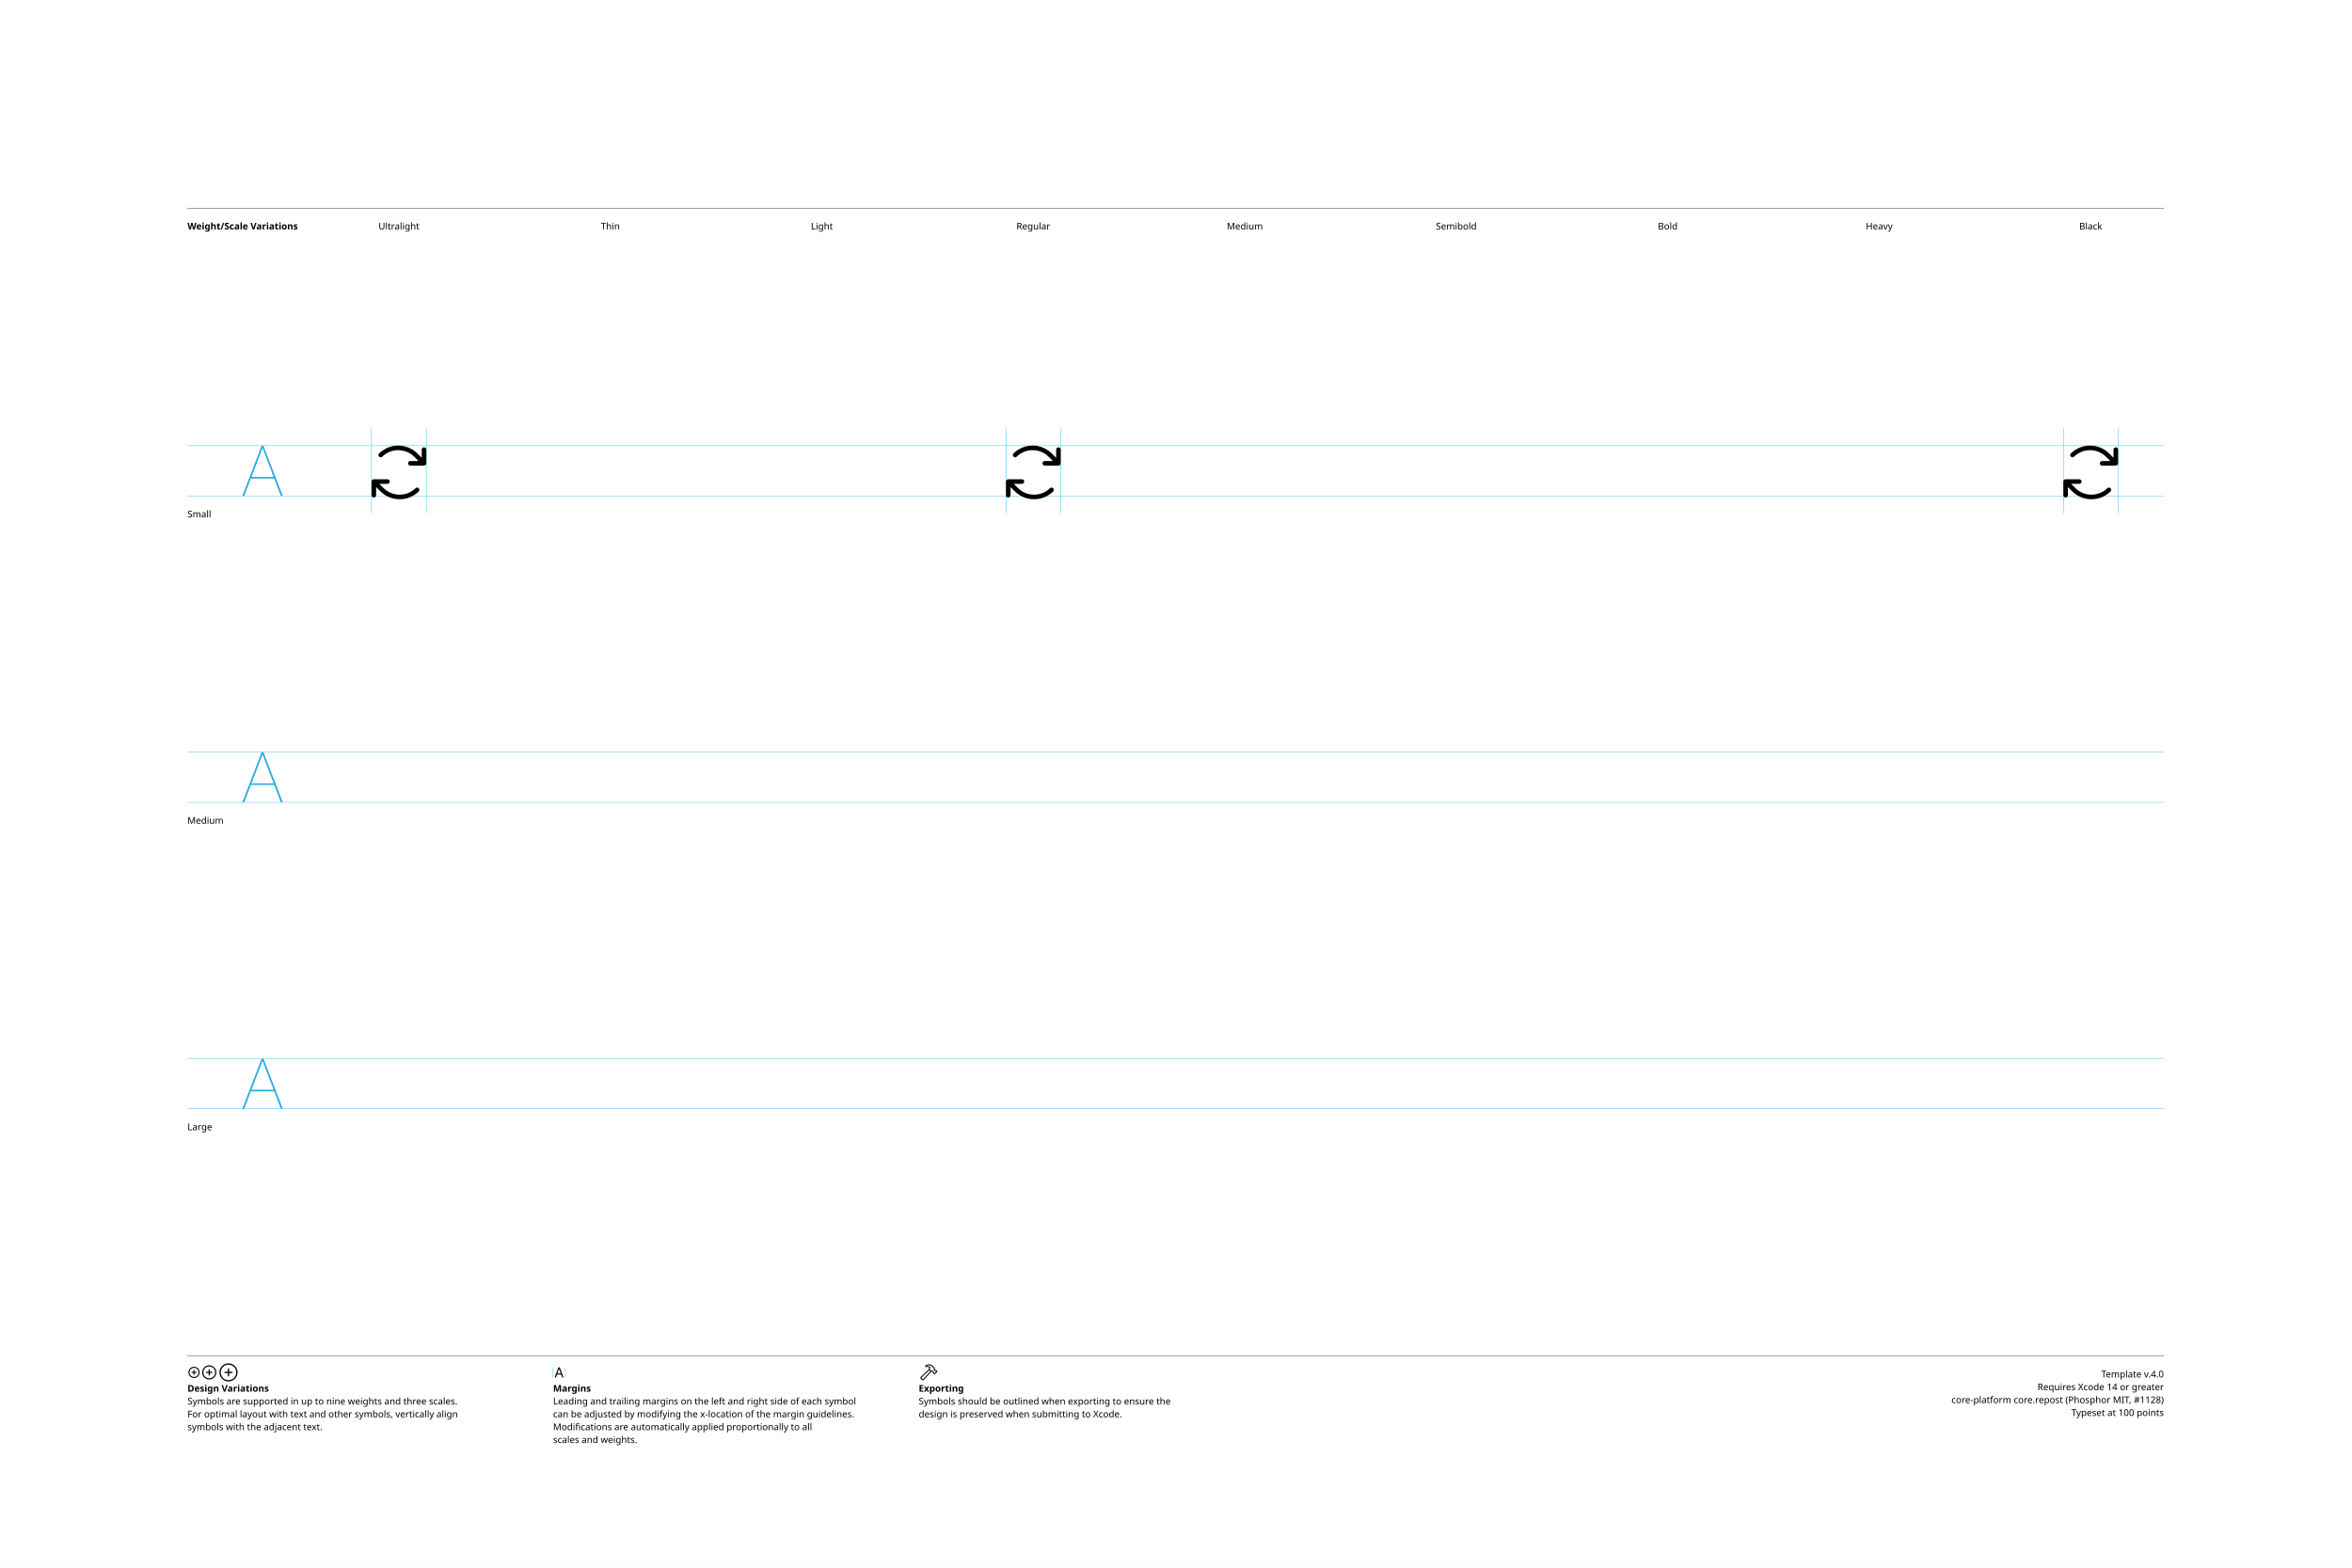
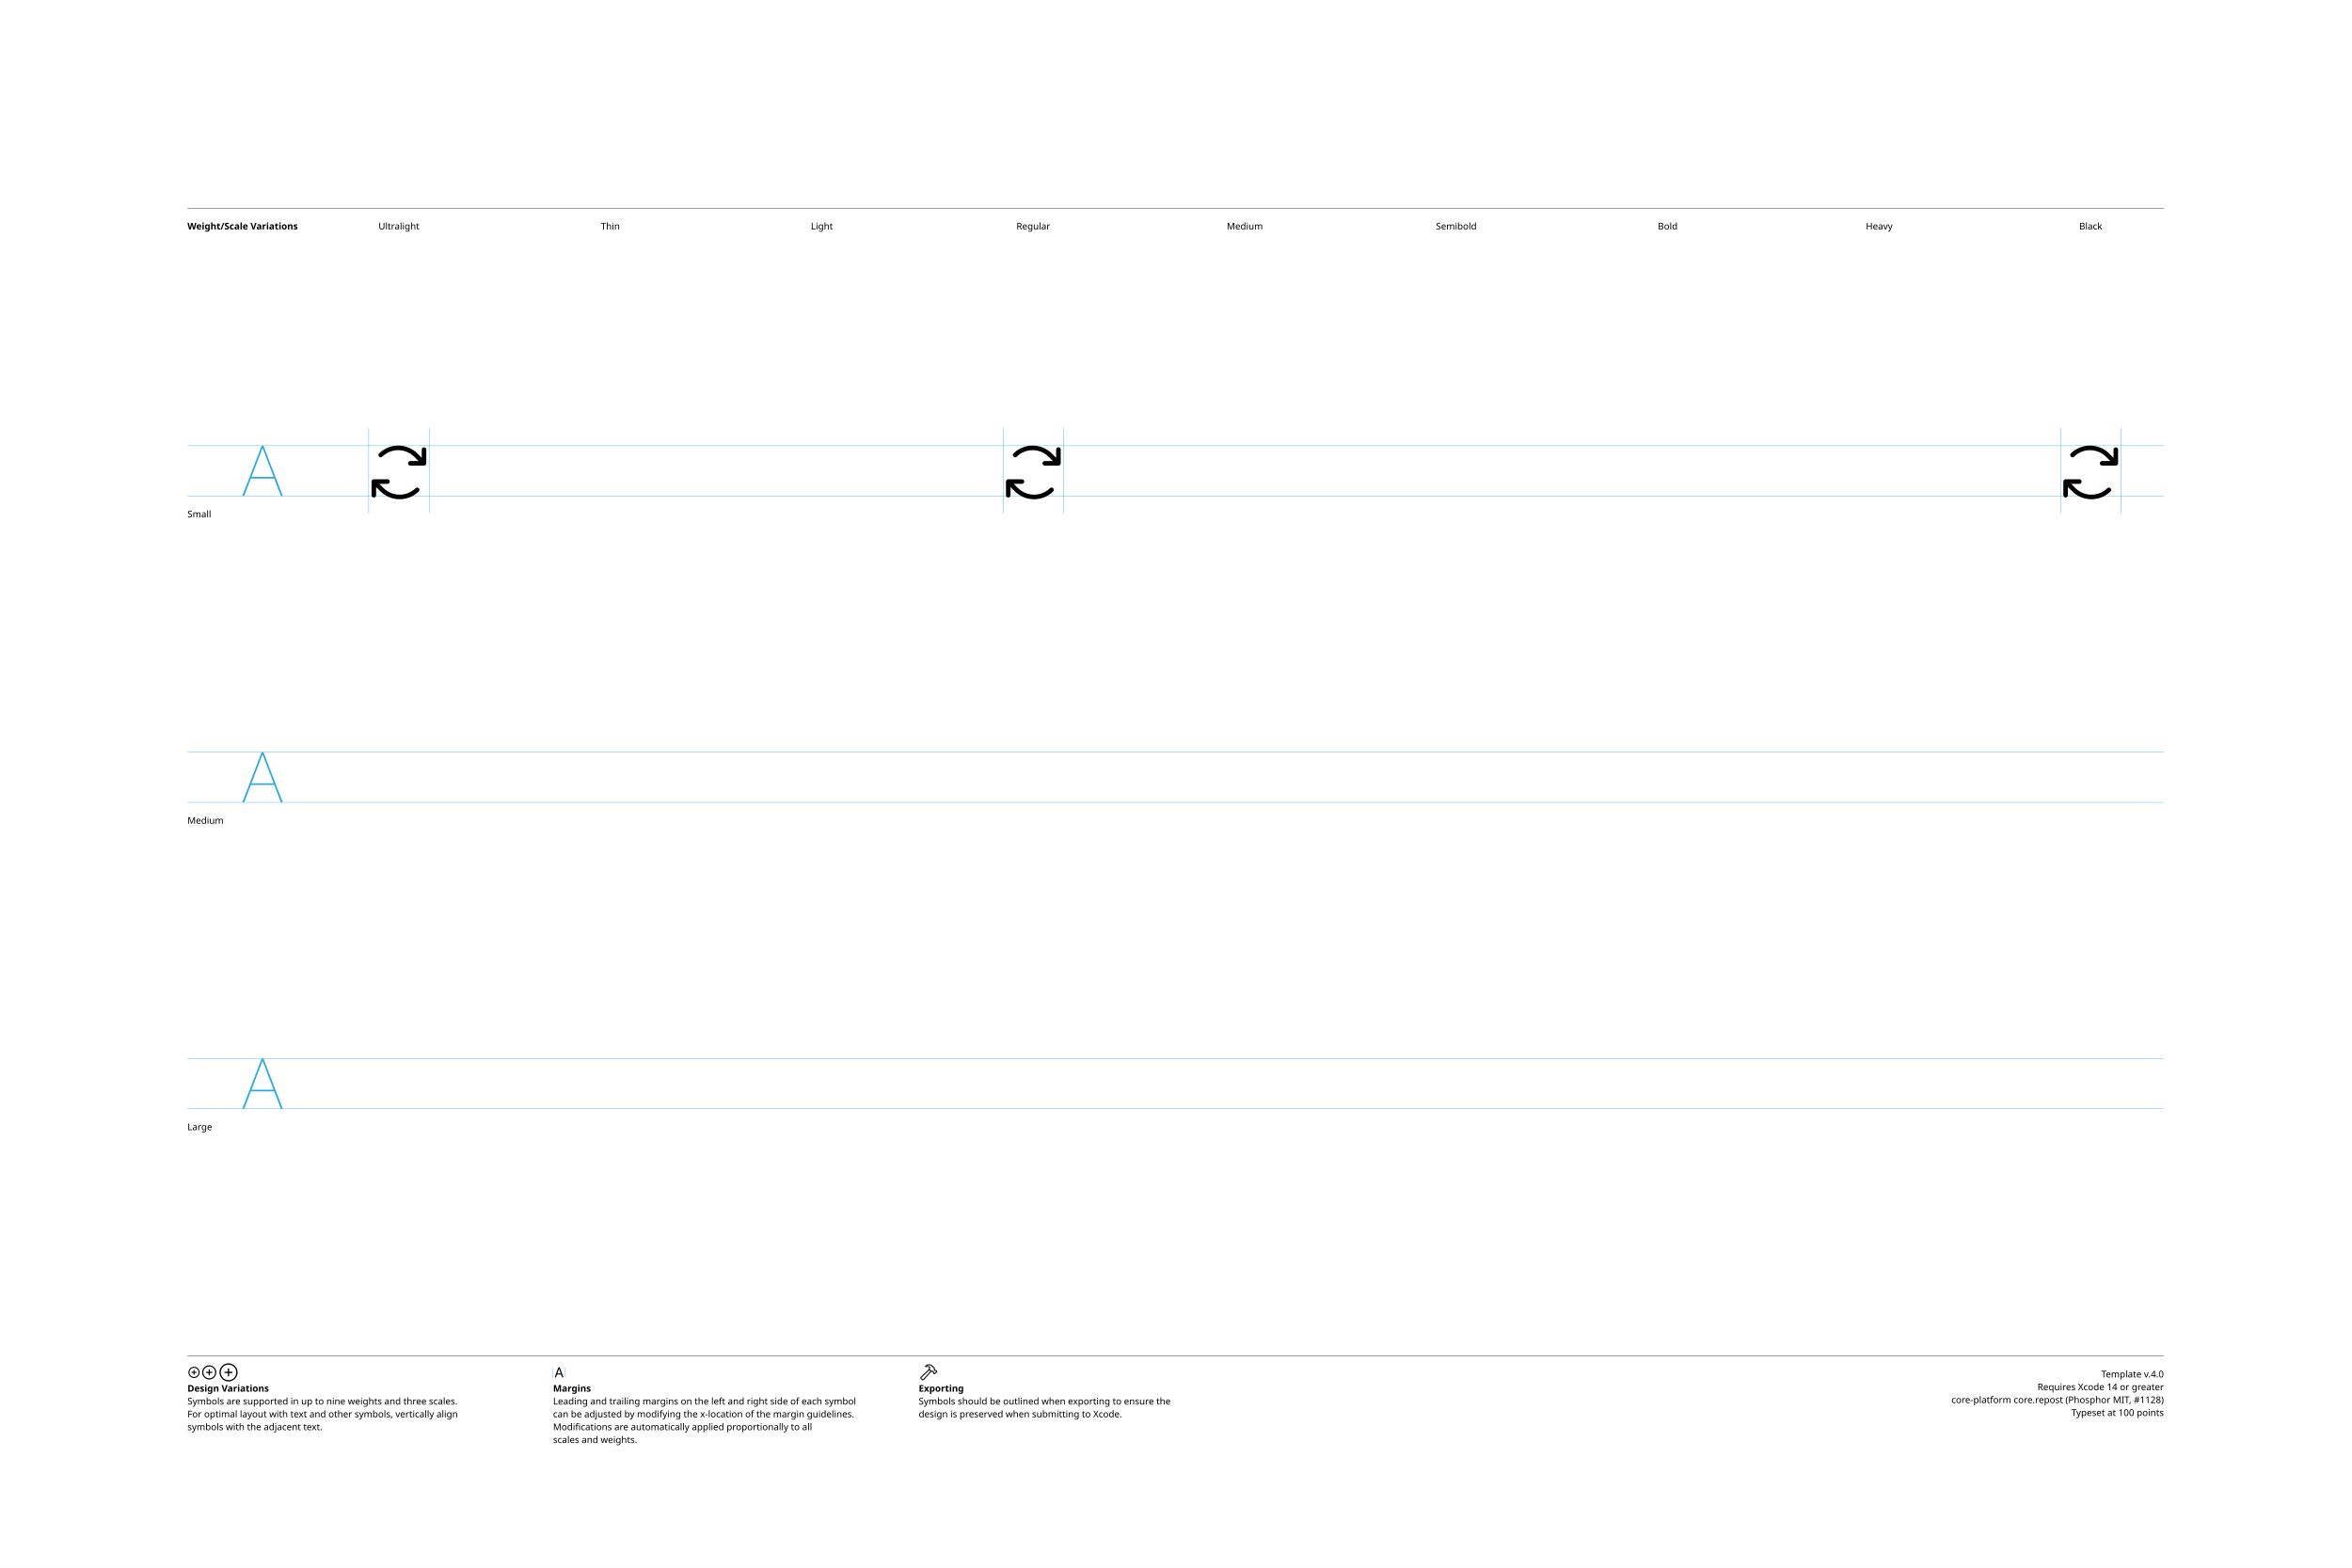
<svg xmlns="http://www.w3.org/2000/svg" version="1.1" width="3300" height="2200">
  <style>.monochrome-0 {fill:#000000}
.multicolor-0:tintColor {fill:#007AFF}
.hierarchical-0:primary {fill:#212121}
.SFSymbolsPreview000000 {fill:#000000;opacity:1.0}
</style>
  <g id="Notes">
    <rect height="2200" id="artboard" style="fill:white;opacity:1" width="3300" x="0" y="0" />
    <line style="fill:none;stroke:black;opacity:1;stroke-width:0.5;" x1="263" x2="3036" y1="292" y2="292" />
    <text style="stroke:none;fill:black;font-family:sans-serif;font-size:13;font-weight:bold;" transform="matrix(1 0 0 1 263 322)">Weight/Scale Variations</text>
    <text style="stroke:none;fill:black;font-family:sans-serif;font-size:13;text-anchor:middle;" transform="matrix(1 0 0 1 559.711 322)">Ultralight</text>
    <text style="stroke:none;fill:black;font-family:sans-serif;font-size:13;text-anchor:middle;" transform="matrix(1 0 0 1 856.422 322)">Thin</text>
    <text style="stroke:none;fill:black;font-family:sans-serif;font-size:13;text-anchor:middle;" transform="matrix(1 0 0 1 1153.13 322)">Light</text>
    <text style="stroke:none;fill:black;font-family:sans-serif;font-size:13;text-anchor:middle;" transform="matrix(1 0 0 1 1449.84 322)">Regular</text>
    <text style="stroke:none;fill:black;font-family:sans-serif;font-size:13;text-anchor:middle;" transform="matrix(1 0 0 1 1746.56 322)">Medium</text>
    <text style="stroke:none;fill:black;font-family:sans-serif;font-size:13;text-anchor:middle;" transform="matrix(1 0 0 1 2043.27 322)">Semibold</text>
    <text style="stroke:none;fill:black;font-family:sans-serif;font-size:13;text-anchor:middle;" transform="matrix(1 0 0 1 2339.98 322)">Bold</text>
    <text style="stroke:none;fill:black;font-family:sans-serif;font-size:13;text-anchor:middle;" transform="matrix(1 0 0 1 2636.69 322)">Heavy</text>
    <text style="stroke:none;fill:black;font-family:sans-serif;font-size:13;text-anchor:middle;" transform="matrix(1 0 0 1 2933.4 322)">Black</text>
    <line style="fill:none;stroke:black;opacity:1;stroke-width:0.5;" x1="263" x2="3036" y1="1903" y2="1903" />
    <g transform="matrix(1 0 0 1 263 1933)">
      <path d="M9.248 0.83C13.555 0.83 17.139-2.744 17.139-7.051C17.139-11.357 13.545-14.932 9.238-14.932C4.941-14.932 1.367-11.357 1.367-7.051C1.367-2.744 4.951 0.83 9.248 0.83ZM9.248-0.654C5.703-0.654 2.871-3.496 2.871-7.051C2.871-10.605 5.693-13.447 9.238-13.447C12.793-13.447 15.645-10.605 15.645-7.051C15.645-3.496 12.803-0.654 9.248-0.654ZM5.654-7.051C5.654-6.621 5.957-6.328 6.406-6.328L8.506-6.328L8.506-4.209C8.506-3.77 8.799-3.467 9.229-3.467C9.678-3.467 9.971-3.77 9.971-4.209L9.971-6.328L12.09-6.328C12.529-6.328 12.832-6.621 12.832-7.051C12.832-7.49 12.529-7.793 12.09-7.793L9.971-7.793L9.971-9.902C9.971-10.352 9.678-10.654 9.229-10.654C8.799-10.654 8.506-10.352 8.506-9.902L8.506-7.793L6.406-7.793C5.957-7.793 5.654-7.49 5.654-7.051Z" />
    </g>
    <g transform="matrix(1 0 0 1 281.867 1933)">
      <path d="M11.709 2.91C17.158 2.91 21.67-1.611 21.67-7.051C21.67-12.5 17.148-17.012 11.699-17.012C6.26-17.012 1.748-12.5 1.748-7.051C1.748-1.611 6.27 2.91 11.709 2.91ZM11.709 1.25C7.1 1.25 3.418-2.441 3.418-7.051C3.418-11.66 7.09-15.352 11.699-15.352C16.309-15.352 20.01-11.66 20.01-7.051C20.01-2.441 16.318 1.25 11.709 1.25ZM7.178-7.051C7.178-6.572 7.51-6.25 8.008-6.25L10.879-6.25L10.879-3.369C10.879-2.881 11.211-2.539 11.69-2.539C12.178-2.539 12.52-2.871 12.52-3.369L12.52-6.25L15.4-6.25C15.889-6.25 16.23-6.572 16.23-7.051C16.23-7.539 15.889-7.881 15.4-7.881L12.52-7.881L12.52-10.752C12.52-11.25 12.178-11.592 11.69-11.592C11.211-11.592 10.879-11.25 10.879-10.752L10.879-7.881L8.008-7.881C7.51-7.881 7.178-7.539 7.178-7.051Z" />
    </g>
    <g transform="matrix(1 0 0 1 305.646 1933)">
      <path d="M14.971 5.664C21.934 5.664 27.695-0.098 27.695-7.051C27.695-14.014 21.924-19.775 14.961-19.775C8.008-19.775 2.256-14.014 2.256-7.051C2.256-0.098 8.018 5.664 14.971 5.664ZM14.971 3.848C8.936 3.848 4.082-1.016 4.082-7.051C4.082-13.096 8.926-17.949 14.961-17.949C21.006-17.949 25.869-13.096 25.869-7.051C25.869-1.016 21.016 3.848 14.971 3.848ZM9.199-7.051C9.199-6.533 9.57-6.172 10.117-6.172L14.062-6.172L14.062-2.217C14.062-1.68 14.434-1.299 14.951-1.299C15.488-1.299 15.859-1.67 15.859-2.217L15.859-6.172L19.814-6.172C20.352-6.172 20.732-6.533 20.732-7.051C20.732-7.598 20.361-7.969 19.814-7.969L15.859-7.969L15.859-11.914C15.859-12.461 15.488-12.842 14.951-12.842C14.434-12.842 14.062-12.461 14.062-11.914L14.062-7.969L10.117-7.969C9.57-7.969 9.199-7.598 9.199-7.051Z" />
    </g>
    <text style="stroke:none;fill:black;font-family:sans-serif;font-size:13;font-weight:bold;" transform="matrix(1 0 0 1 263 1953)">Design Variations</text>
    <text style="stroke:none;fill:black;font-family:sans-serif;font-size:13;" transform="matrix(1 0 0 1 263 1971)">Symbols are supported in up to nine weights and three scales.</text>
    <text style="stroke:none;fill:black;font-family:sans-serif;font-size:13;" transform="matrix(1 0 0 1 263 1989)">For optimal layout with text and other symbols, vertically align</text>
    <text style="stroke:none;fill:black;font-family:sans-serif;font-size:13;" transform="matrix(1 0 0 1 263 2007)">symbols with the adjacent text.</text>
    <line style="fill:none;stroke:#00AEEF;stroke-width:0.5;opacity:1.0;" x1="776" x2="776" y1="1919" y2="1933" />
    <g transform="matrix(1 0 0 1 776 1933)">
      <path d="M3.311 0.156C3.828 0.156 4.082-0.039 4.268-0.586L5.527-4.033L11.289-4.033L12.549-0.586C12.734-0.039 12.988 0.156 13.496 0.156C14.014 0.156 14.346-0.156 14.346-0.645C14.346-0.811 14.316-0.967 14.238-1.172L9.658-13.369C9.434-13.965 9.033-14.268 8.408-14.268C7.803-14.268 7.393-13.975 7.178-13.379L2.598-1.162C2.52-0.957 2.49-0.801 2.49-0.635C2.49-0.146 2.803 0.156 3.311 0.156ZM6.006-5.518L8.379-12.09L8.428-12.09L10.801-5.518Z" />
    </g>
    <line style="fill:none;stroke:#00AEEF;stroke-width:0.5;opacity:1.0;" x1="793.197" x2="793.197" y1="1919" y2="1933" />
    <text style="stroke:none;fill:black;font-family:sans-serif;font-size:13;font-weight:bold;" transform="matrix(1 0 0 1 776 1953)">Margins</text>
    <text style="stroke:none;fill:black;font-family:sans-serif;font-size:13;" transform="matrix(1 0 0 1 776 1971)">Leading and trailing margins on the left and right side of each symbol</text>
    <text style="stroke:none;fill:black;font-family:sans-serif;font-size:13;" transform="matrix(1 0 0 1 776 1989)">can be adjusted by modifying the x-location of the margin guidelines.</text>
    <text style="stroke:none;fill:black;font-family:sans-serif;font-size:13;" transform="matrix(1 0 0 1 776 2007)">Modifications are automatically applied proportionally to all</text>
    <text style="stroke:none;fill:black;font-family:sans-serif;font-size:13;" transform="matrix(1 0 0 1 776 2025)">scales and weights.</text>
    <g transform="matrix(1 0 0 1 1289 1933)">
      <path d="M2.842 1.865L4.541 3.574C5.4 4.443 6.387 4.385 7.314 3.359L18.008-8.428L17.041-9.404L6.426 2.275C6.074 2.676 5.742 2.773 5.273 2.305L4.102 1.143C3.633 0.684 3.74 0.342 4.141-0.02L15.615-10.82L14.639-11.787L3.047-0.898C2.061 0.02 1.982 0.996 2.842 1.865ZM9.258-16.328C8.838-15.918 8.809-15.342 9.043-14.951C9.277-14.59 9.736-14.355 10.381-14.521C11.846-14.863 13.369-14.922 14.795-13.984L14.209-12.529C13.867-11.699 14.043-11.113 14.58-10.566L16.875-8.252C17.363-7.764 17.773-7.744 18.34-7.842L19.404-8.037L20.068-7.363L20.029-6.807C19.99-6.309 20.117-5.928 20.605-5.449L21.367-4.707C21.846-4.229 22.461-4.199 22.93-4.668L25.84-7.588C26.309-8.057 26.289-8.652 25.811-9.131L25.039-9.893C24.561-10.371 24.189-10.527 23.711-10.488L23.135-10.44L22.49-11.074L22.734-12.197C22.861-12.764 22.705-13.203 22.119-13.789L19.922-15.977C16.582-19.297 12.148-19.219 9.258-16.328ZM10.752-15.957C13.184-17.734 16.475-17.432 18.701-15.205L21.133-12.793C21.367-12.559 21.406-12.373 21.338-12.031L21.016-10.547L22.52-9.062L23.506-9.121C23.76-9.131 23.838-9.111 24.033-8.916L24.609-8.34L22.168-5.898L21.592-6.475C21.396-6.67 21.367-6.748 21.377-7.012L21.445-7.988L19.951-9.473L18.428-9.219C18.105-9.15 17.959-9.18 17.715-9.414L15.713-11.416C15.459-11.65 15.43-11.816 15.586-12.188L16.465-14.277C14.902-15.732 12.871-16.357 10.84-15.762C10.684-15.723 10.625-15.85 10.752-15.957Z" />
    </g>
    <text style="stroke:none;fill:black;font-family:sans-serif;font-size:13;font-weight:bold;" transform="matrix(1 0 0 1 1289 1953)">Exporting</text>
    <text style="stroke:none;fill:black;font-family:sans-serif;font-size:13;" transform="matrix(1 0 0 1 1289 1971)">Symbols should be outlined when exporting to ensure the</text>
    <text style="stroke:none;fill:black;font-family:sans-serif;font-size:13;" transform="matrix(1 0 0 1 1289 1989)">design is preserved when submitting to Xcode.</text>
    <text id="template-version" style="stroke:none;fill:black;font-family:sans-serif;font-size:13;text-anchor:end;" transform="matrix(1 0 0 1 3036 1933)">Template v.4.0</text>
    <text style="stroke:none;fill:black;font-family:sans-serif;font-size:13;text-anchor:end;" transform="matrix(1 0 0 1 3036 1951)">Requires Xcode 14 or greater</text>
    <text id="descriptive-name" style="stroke:none;fill:black;font-family:sans-serif;font-size:13;text-anchor:end;" transform="matrix(1 0 0 1 3036 1969)">core-platform core.repost (Phosphor MIT, #1128)</text>
    <text style="stroke:none;fill:black;font-family:sans-serif;font-size:13;text-anchor:end;" transform="matrix(1 0 0 1 3036 1987)">Typeset at 100 points</text>
    <text style="stroke:none;fill:black;font-family:sans-serif;font-size:13;" transform="matrix(1 0 0 1 263 726)">Small</text>
    <text style="stroke:none;fill:black;font-family:sans-serif;font-size:13;" transform="matrix(1 0 0 1 263 1156)">Medium</text>
    <text style="stroke:none;fill:black;font-family:sans-serif;font-size:13;" transform="matrix(1 0 0 1 263 1586)">Large</text>
  </g>
  <g id="Guides">
    <g id="H-reference" style="fill:#27AAE1;stroke:none;" transform="matrix(1 0 0 1 339 696)">
      <path d="M0.994 0L3.638 0L29.328-67.132L30.03-67.132L30.03-70.459L28.123-70.459ZM11.688-24.48L46.981-24.48L46.231-26.729L12.438-26.729ZM55.12 0L57.764 0L30.638-70.459L29.433-70.459L29.433-67.132Z" />
    </g>
    <line id="Baseline-S" style="fill:none;stroke:#27AAE1;opacity:1;stroke-width:0.5;" x1="263" x2="3036" y1="696" y2="696" />
    <line id="Capline-S" style="fill:none;stroke:#27AAE1;opacity:1;stroke-width:0.5;" x1="263" x2="3036" y1="625.541" y2="625.541" />
    <g id="H-reference" style="fill:#27AAE1;stroke:none;" transform="matrix(1 0 0 1 339 1126)">
      <path d="M0.994 0L3.638 0L29.328-67.132L30.03-67.132L30.03-70.459L28.123-70.459ZM11.688-24.48L46.981-24.48L46.231-26.729L12.438-26.729ZM55.12 0L57.764 0L30.638-70.459L29.433-70.459L29.433-67.132Z" />
    </g>
    <line id="Baseline-M" style="fill:none;stroke:#27AAE1;opacity:1;stroke-width:0.5;" x1="263" x2="3036" y1="1126" y2="1126" />
    <line id="Capline-M" style="fill:none;stroke:#27AAE1;opacity:1;stroke-width:0.5;" x1="263" x2="3036" y1="1055.54" y2="1055.54" />
    <g id="H-reference" style="fill:#27AAE1;stroke:none;" transform="matrix(1 0 0 1 339 1556)">
      <path d="M0.994 0L3.638 0L29.328-67.132L30.03-67.132L30.03-70.459L28.123-70.459ZM11.688-24.48L46.981-24.48L46.231-26.729L12.438-26.729ZM55.12 0L57.764 0L30.638-70.459L29.433-70.459L29.433-67.132Z" />
    </g>
    <line id="Baseline-L" style="fill:none;stroke:#27AAE1;opacity:1;stroke-width:0.5;" x1="263" x2="3036" y1="1556" y2="1556" />
    <line id="Capline-L" style="fill:none;stroke:#27AAE1;opacity:1;stroke-width:0.5;" x1="263" x2="3036" y1="1485.54" y2="1485.54" />
-     <line id="left-margin-Ultralight-S" style="fill:none;stroke:#00AEEF;stroke-width:0.5;opacity:1.0;" x1="521.311" x2="521.311" y1="600.785" y2="720.121" />
-     <line id="right-margin-Ultralight-S" style="fill:none;stroke:#00AEEF;stroke-width:0.5;opacity:1.0;" x1="598.111" x2="598.111" y1="600.785" y2="720.121" />
-     <line id="left-margin-Regular-S" style="fill:none;stroke:#00AEEF;stroke-width:0.5;opacity:1.0;" x1="1411.44" x2="1411.44" y1="600.785" y2="720.121" />
-     <line id="right-margin-Regular-S" style="fill:none;stroke:#00AEEF;stroke-width:0.5;opacity:1.0;" x1="1488.24" x2="1488.24" y1="600.785" y2="720.121" />
-     <line id="left-margin-Black-S" style="fill:none;stroke:#00AEEF;stroke-width:0.5;opacity:1.0;" x1="2895" x2="2895" y1="600.785" y2="720.121" />
-     <line id="right-margin-Black-S" style="fill:none;stroke:#00AEEF;stroke-width:0.5;opacity:1.0;" x1="2971.8" x2="2971.8" y1="600.785" y2="720.121" />
+     <line id="left-margin-Ultralight-S" style="fill:none;stroke:#00AEEF;stroke-width:0.5;opacity:1.0;" x1="517.311" x2="517.311" y1="600.785" y2="720.121" />
+     <line id="right-margin-Ultralight-S" style="fill:none;stroke:#00AEEF;stroke-width:0.5;opacity:1.0;" x1="602.111" x2="602.111" y1="600.785" y2="720.121" />
+     <line id="left-margin-Regular-S" style="fill:none;stroke:#00AEEF;stroke-width:0.5;opacity:1.0;" x1="1407.440" x2="1407.440" y1="600.785" y2="720.121" />
+     <line id="right-margin-Regular-S" style="fill:none;stroke:#00AEEF;stroke-width:0.5;opacity:1.0;" x1="1492.240" x2="1492.240" y1="600.785" y2="720.121" />
+     <line id="left-margin-Black-S" style="fill:none;stroke:#00AEEF;stroke-width:0.5;opacity:1.0;" x1="2891.000" x2="2891.000" y1="600.785" y2="720.121" />
+     <line id="right-margin-Black-S" style="fill:none;stroke:#00AEEF;stroke-width:0.5;opacity:1.0;" x1="2975.800" x2="2975.800" y1="600.785" y2="720.121" />
  </g>
  <g id="Symbols">
    <g id="Ultralight-S" transform="matrix(1 0 0 1 521.311 696)">
      <path class="monochrome-0 multicolor-0:tintColor hierarchical-0:primary SFSymbolsPreview000000" d="M76.8 -65.027L76.8 -45.827C76.8 -44.059 75.367 -42.627 73.6 -42.627L54.4 -42.627C52.633 -42.627 51.2 -44.059 51.2 -45.827C51.2 -47.594 52.633 -49.027 54.4 -49.027L65.876 -49.027L60.024 -54.879C54.077 -60.853 46.002 -64.224 37.572 -64.251L37.392 -64.251C29.033 -64.27 21.002 -60.998 15.036 -55.143C13.765 -53.956 11.779 -54.002 10.564 -55.245C9.348 -56.489 9.349 -58.475 10.564 -59.719C25.611 -74.425 49.69 -74.284 64.564 -59.403L70.4 -53.551L70.4 -65.027C70.4 -66.794 71.833 -68.227 73.6 -68.227C75.367 -68.227 76.8 -66.794 76.8 -65.027ZM61.764 -10.911C49.226 1.337 29.169 1.219 16.776 -11.175L10.924 -17.027L22.4 -17.027C24.167 -17.027 25.6 -18.459 25.6 -20.227C25.6 -21.994 24.167 -23.427 22.4 -23.427L3.2 -23.427C1.433 -23.427 0 -21.994 0 -20.227L0 -1.027C0 0.741 1.433 2.173 3.2 2.173C4.967 2.173 6.4 0.741 6.4 -1.027L6.4 -12.503L12.252 -6.651C19.389 0.522 29.082 4.568 39.2 4.597L39.412 4.597C49.444 4.623 59.083 0.696 66.24 -6.335C67.455 -7.578 67.456 -9.564 66.24 -10.808C65.025 -12.052 63.039 -12.097 61.768 -10.911Z" />
    </g>
    <g id="Regular-S" transform="matrix(1 0 0 1 1411.44 696)">
      <path class="monochrome-0 multicolor-0:tintColor hierarchical-0:primary SFSymbolsPreview000000" d="M76.8 -65.027L76.8 -45.827C76.8 -44.059 75.367 -42.627 73.6 -42.627L54.4 -42.627C52.633 -42.627 51.2 -44.059 51.2 -45.827C51.2 -47.594 52.633 -49.027 54.4 -49.027L65.876 -49.027L60.024 -54.879C54.077 -60.853 46.002 -64.224 37.572 -64.251L37.392 -64.251C29.033 -64.27 21.002 -60.998 15.036 -55.143C13.765 -53.956 11.779 -54.002 10.564 -55.245C9.348 -56.489 9.349 -58.475 10.564 -59.719C25.611 -74.425 49.69 -74.284 64.564 -59.403L70.4 -53.551L70.4 -65.027C70.4 -66.794 71.833 -68.227 73.6 -68.227C75.367 -68.227 76.8 -66.794 76.8 -65.027ZM61.764 -10.911C49.226 1.337 29.169 1.219 16.776 -11.175L10.924 -17.027L22.4 -17.027C24.167 -17.027 25.6 -18.459 25.6 -20.227C25.6 -21.994 24.167 -23.427 22.4 -23.427L3.2 -23.427C1.433 -23.427 0 -21.994 0 -20.227L0 -1.027C0 0.741 1.433 2.173 3.2 2.173C4.967 2.173 6.4 0.741 6.4 -1.027L6.4 -12.503L12.252 -6.651C19.389 0.522 29.082 4.568 39.2 4.597L39.412 4.597C49.444 4.623 59.083 0.696 66.24 -6.335C67.455 -7.578 67.456 -9.564 66.24 -10.808C65.025 -12.052 63.039 -12.097 61.768 -10.911Z" />
    </g>
    <g id="Black-S" transform="matrix(1 0 0 1 2895 696)">
      <path class="monochrome-0 multicolor-0:tintColor hierarchical-0:primary SFSymbolsPreview000000" d="M76.8 -65.027L76.8 -45.827C76.8 -44.059 75.367 -42.627 73.6 -42.627L54.4 -42.627C52.633 -42.627 51.2 -44.059 51.2 -45.827C51.2 -47.594 52.633 -49.027 54.4 -49.027L65.876 -49.027L60.024 -54.879C54.077 -60.853 46.002 -64.224 37.572 -64.251L37.392 -64.251C29.033 -64.27 21.002 -60.998 15.036 -55.143C13.765 -53.956 11.779 -54.002 10.564 -55.245C9.348 -56.489 9.349 -58.475 10.564 -59.719C25.611 -74.425 49.69 -74.284 64.564 -59.403L70.4 -53.551L70.4 -65.027C70.4 -66.794 71.833 -68.227 73.6 -68.227C75.367 -68.227 76.8 -66.794 76.8 -65.027ZM61.764 -10.911C49.226 1.337 29.169 1.219 16.776 -11.175L10.924 -17.027L22.4 -17.027C24.167 -17.027 25.6 -18.459 25.6 -20.227C25.6 -21.994 24.167 -23.427 22.4 -23.427L3.2 -23.427C1.433 -23.427 0 -21.994 0 -20.227L0 -1.027C0 0.741 1.433 2.173 3.2 2.173C4.967 2.173 6.4 0.741 6.4 -1.027L6.4 -12.503L12.252 -6.651C19.389 0.522 29.082 4.568 39.2 4.597L39.412 4.597C49.444 4.623 59.083 0.696 66.24 -6.335C67.455 -7.578 67.456 -9.564 66.24 -10.808C65.025 -12.052 63.039 -12.097 61.768 -10.911Z" />
    </g>
  </g>
</svg>
